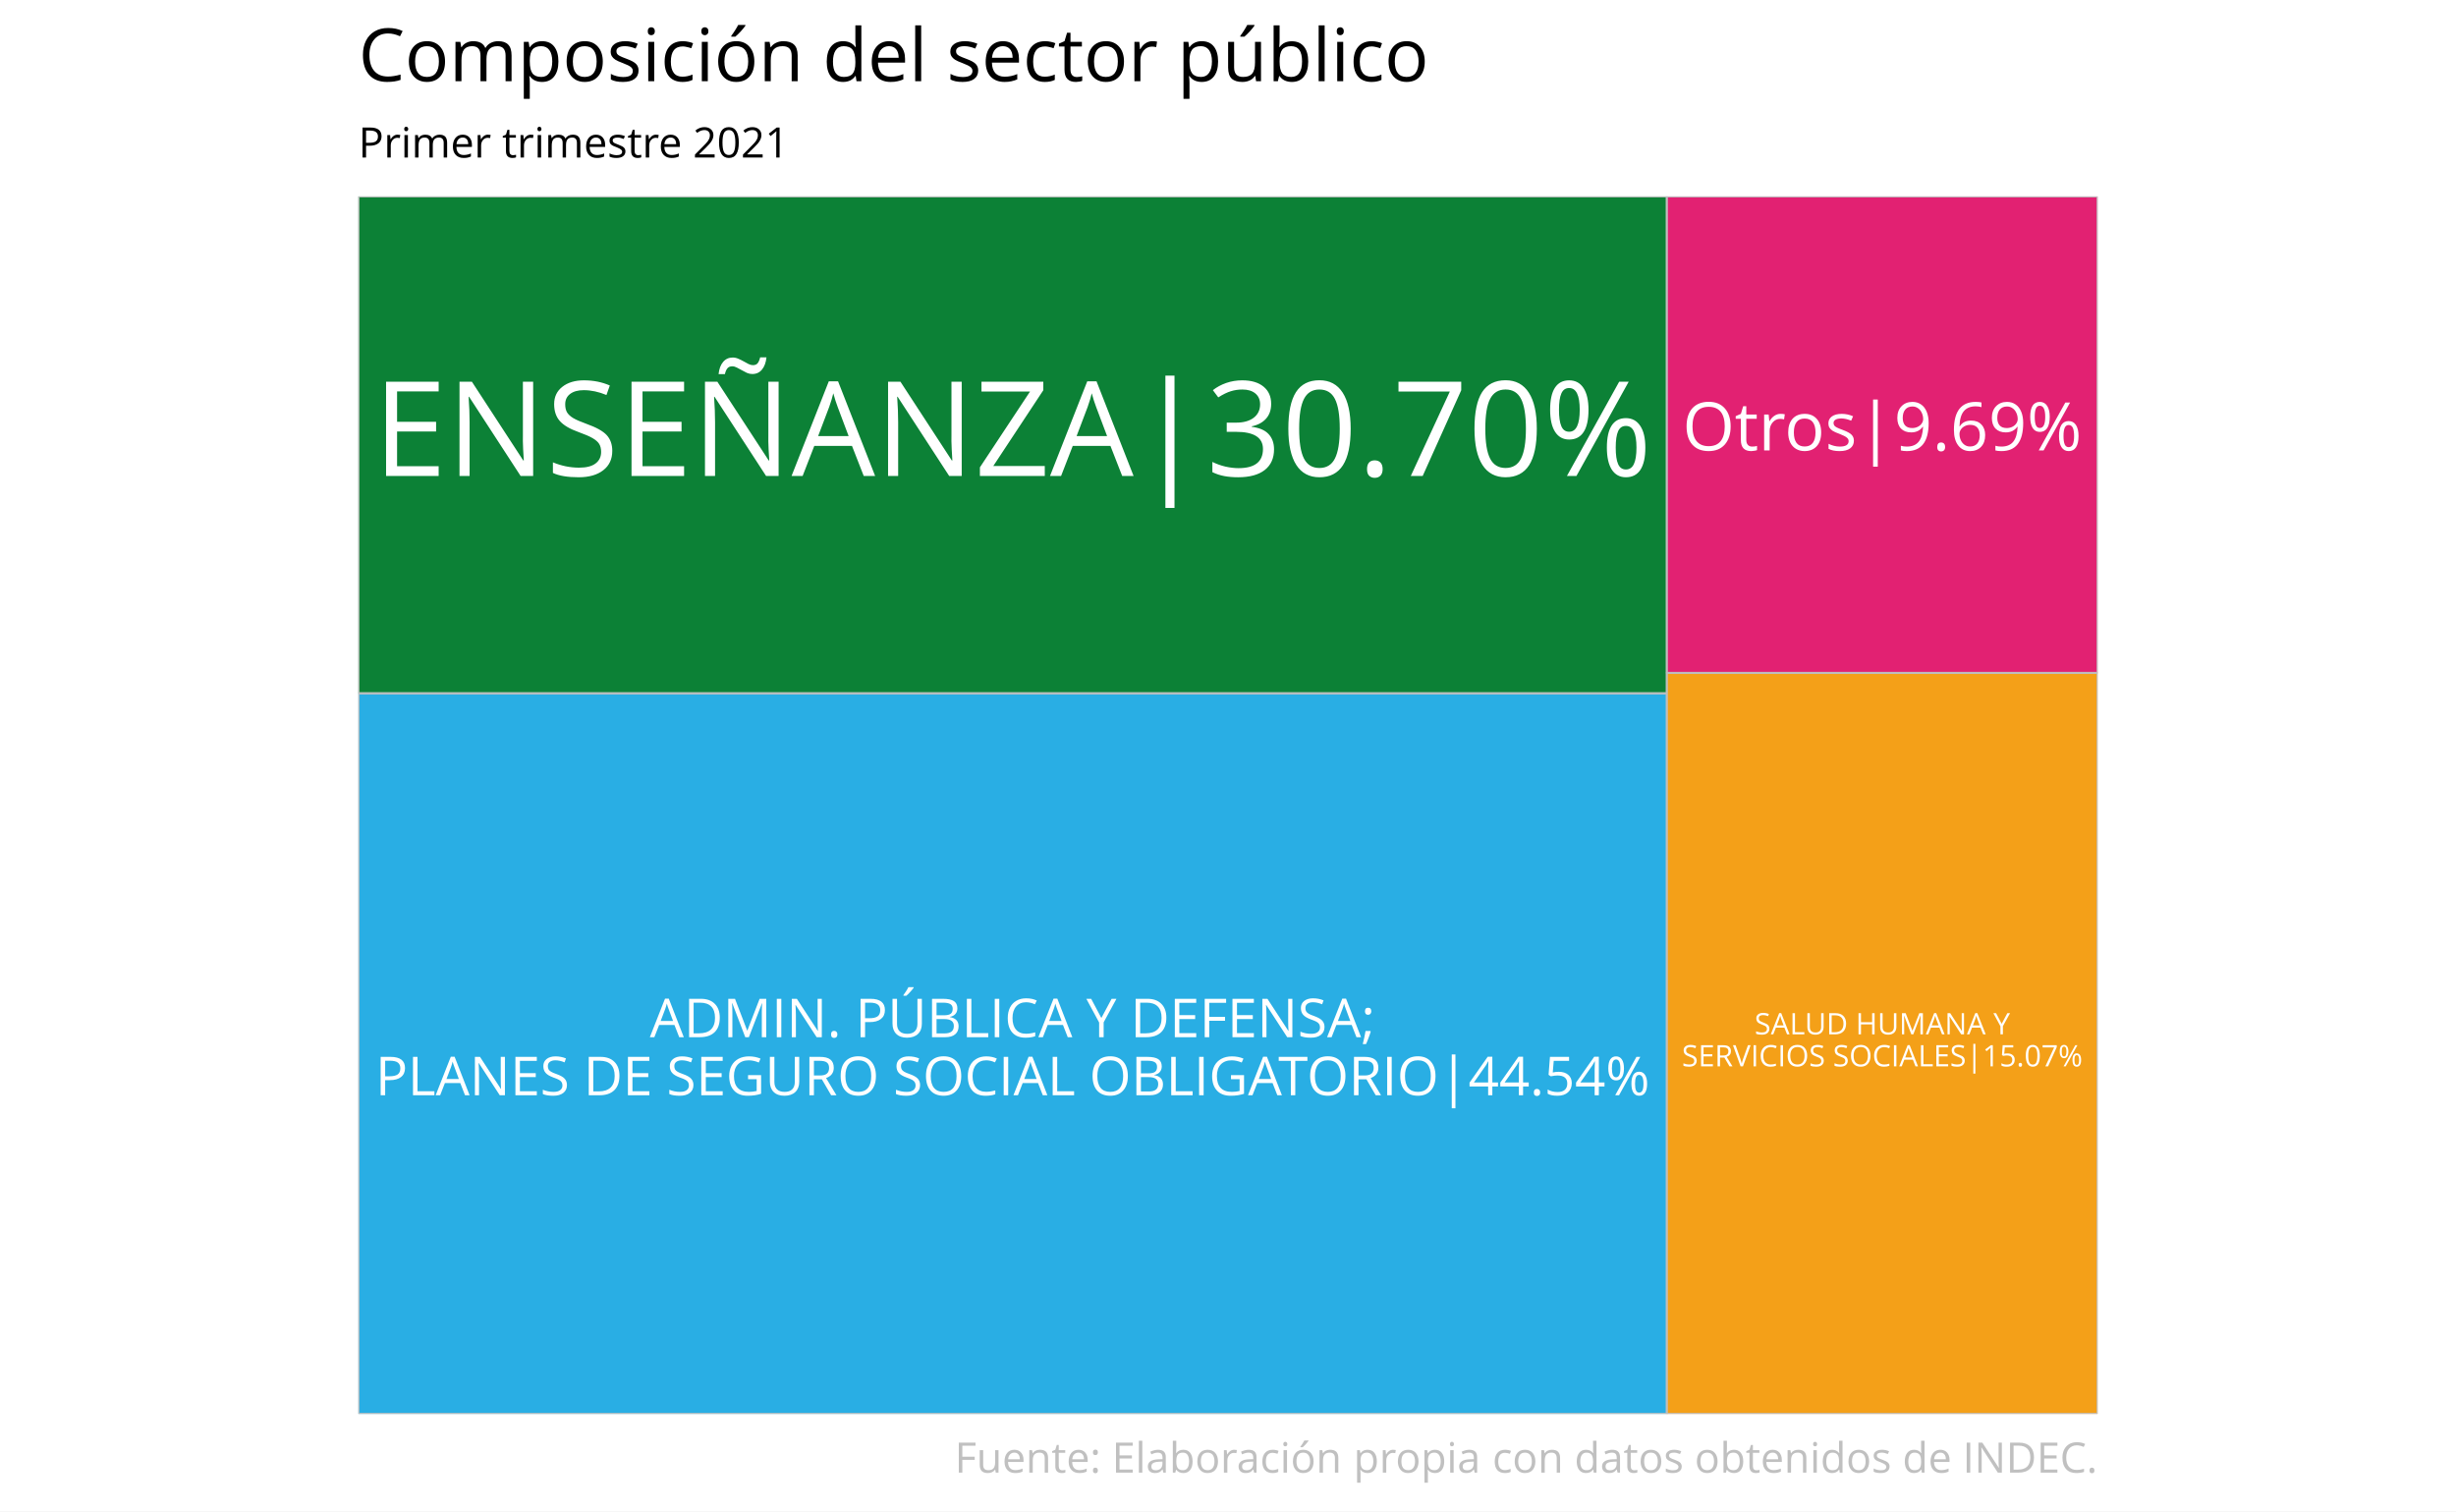
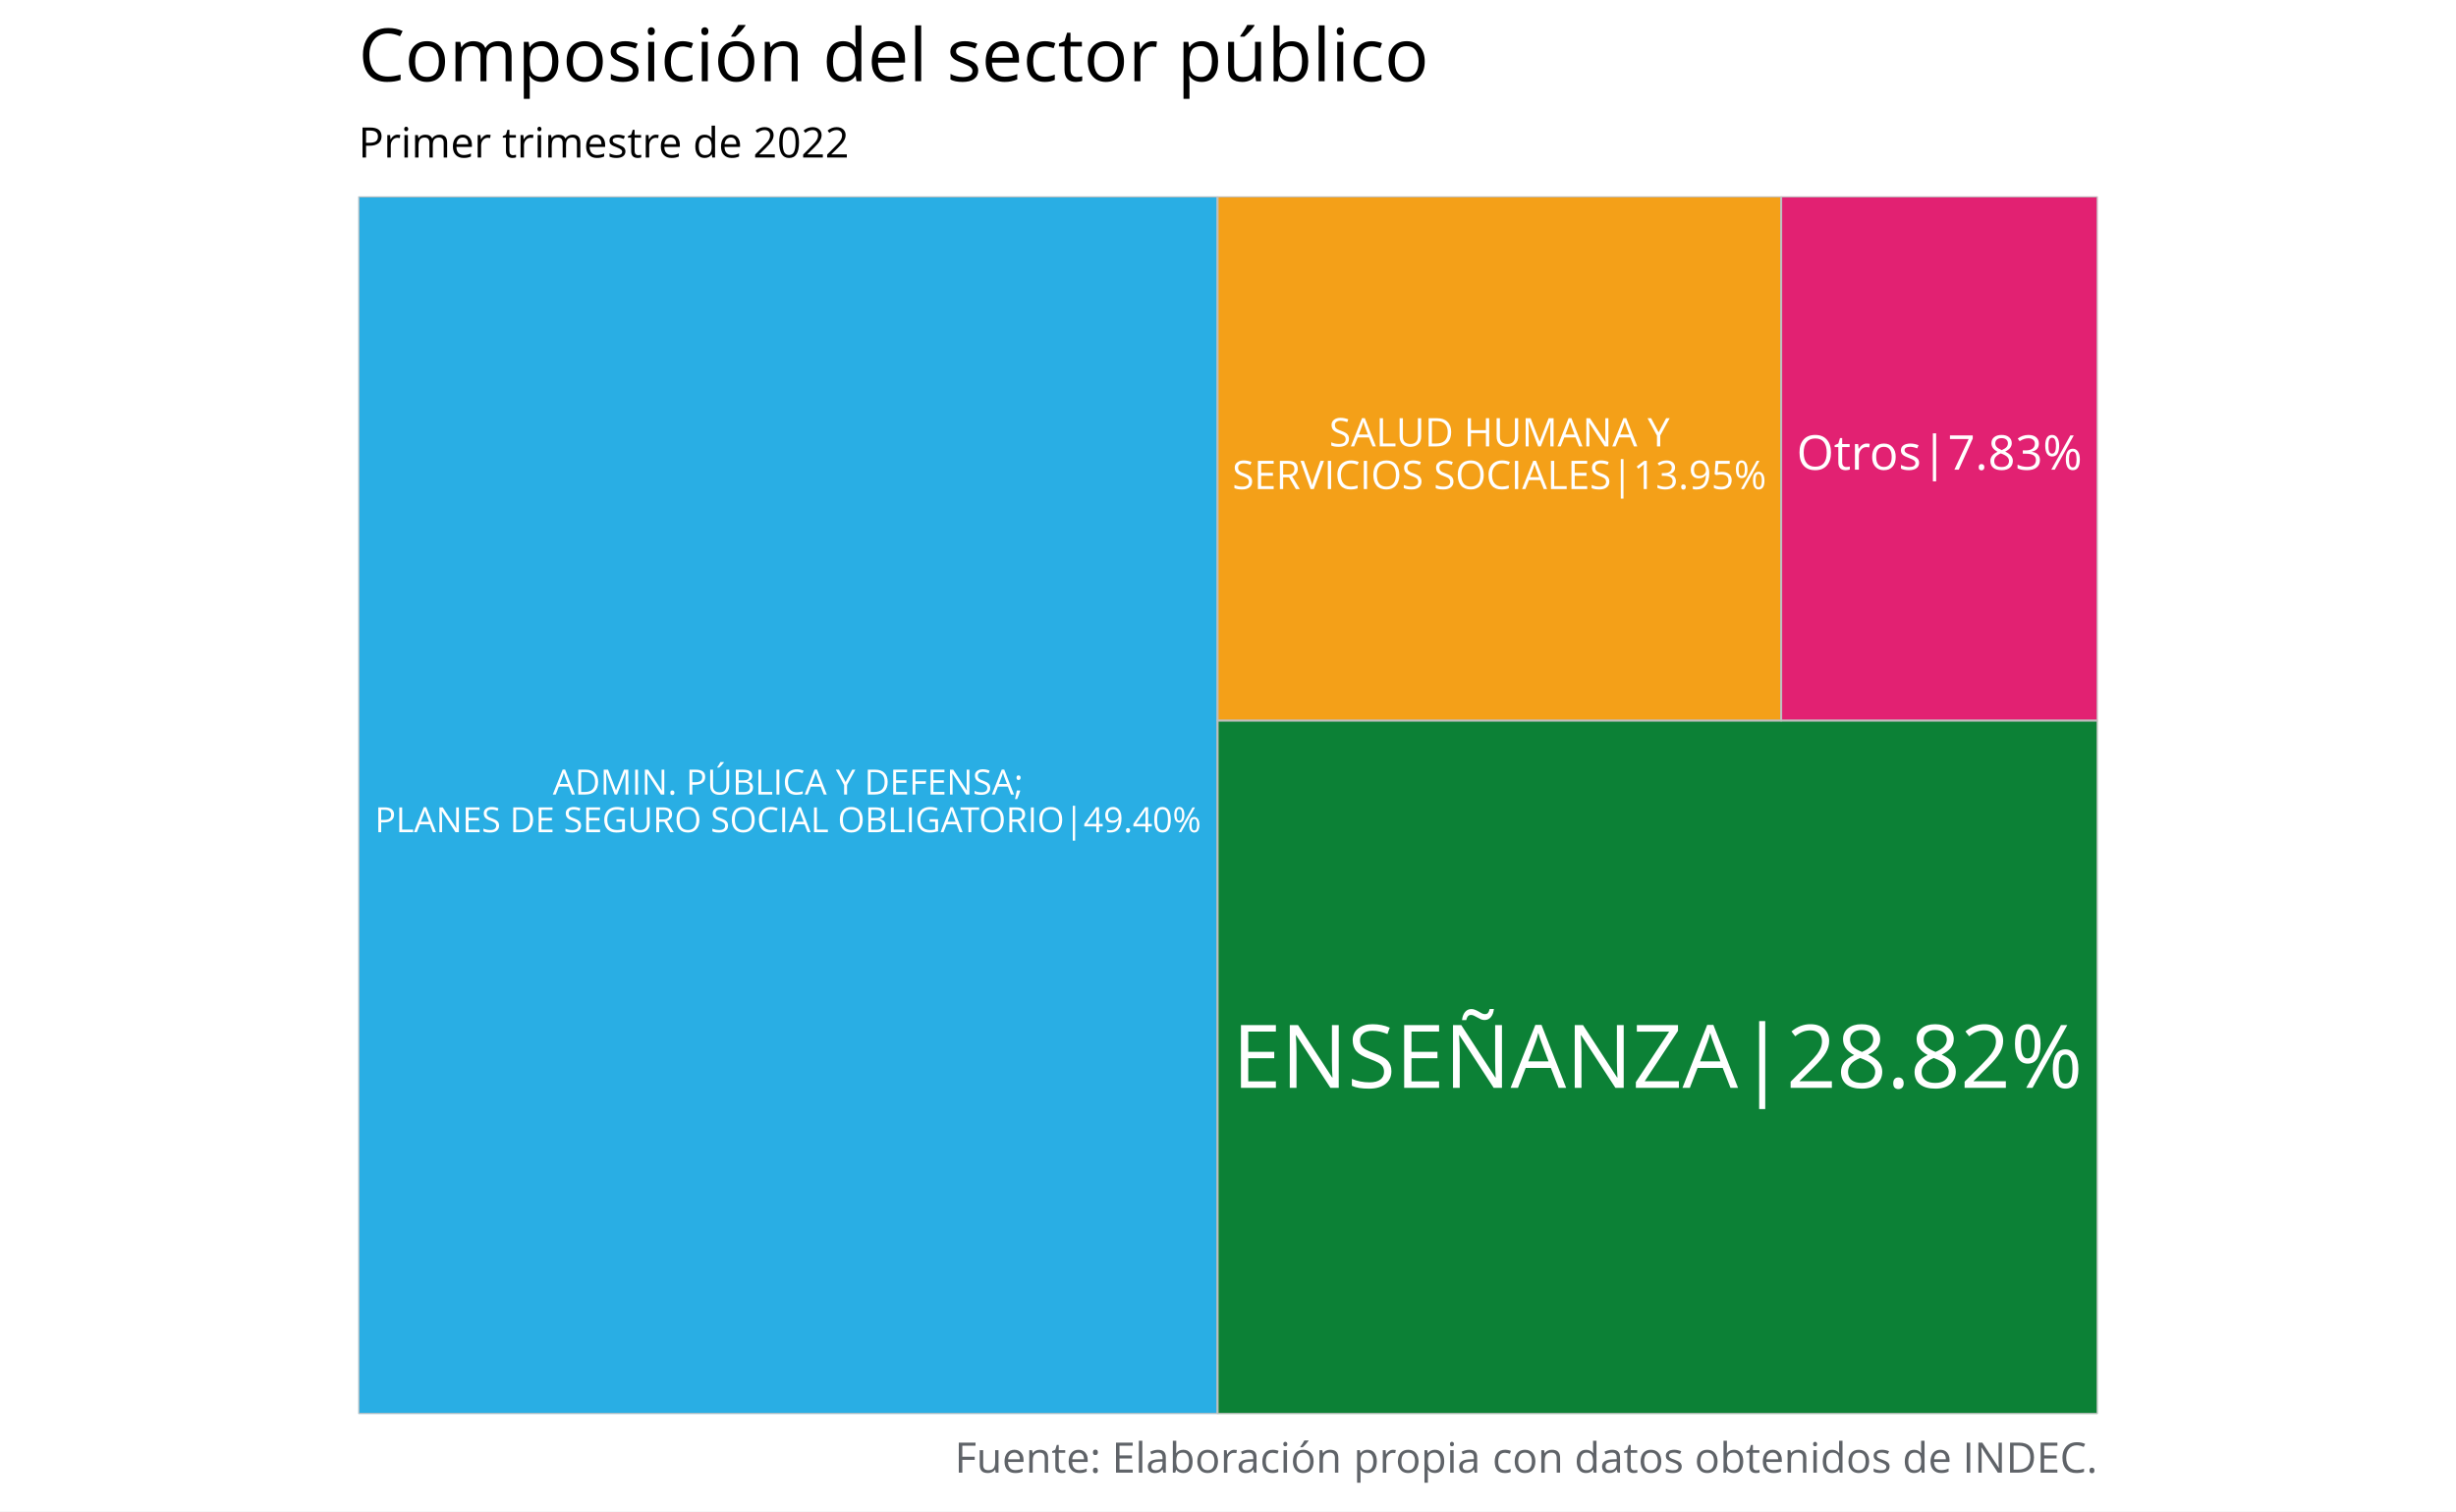
<svg xmlns="http://www.w3.org/2000/svg" class="svglite" width="468.00pt" height="288.00pt" viewBox="0 0 468.00 288.00">
  <defs>
    <style type="text/css">
    .svglite line, .svglite polyline, .svglite polygon, .svglite path, .svglite rect, .svglite circle {
      fill: none;
      stroke: #000000;
      stroke-linecap: round;
      stroke-linejoin: round;
      stroke-miterlimit: 10.00;
    }
  </style>
  </defs>
  <rect width="100%" height="100%" style="stroke: none; fill: #FFFFFF;" />
  <defs>
    <clipPath id="cpMC4wMHw0NjguMDB8MC4wMHwyODguMDA=">
      <rect x="0.00" y="0.00" width="468.00" height="288.00" />
    </clipPath>
  </defs>
  <g clip-path="url(#cpMC4wMHw0NjguMDB8MC4wMHwyODguMDA=)">
</g>
  <defs>
    <clipPath id="cpNjIuODJ8NDA1LjE4fDAuMDB8Mjg4LjAw">
      <rect x="62.82" y="0.00" width="342.36" height="288.00" />
    </clipPath>
  </defs>
  <g clip-path="url(#cpNjIuODJ8NDA1LjE4fDAuMDB8Mjg4LjAw)">
</g>
  <g clip-path="url(#cpMC4wMHw0NjguMDB8MC4wMHwyODguMDA=)">
</g>
  <defs>
    <clipPath id="cpNjguMzB8Mzk5LjcwfDM3LjQzfDI2OS40MQ==">
      <rect x="68.30" y="37.43" width="331.40" height="231.98" />
    </clipPath>
  </defs>
  <g clip-path="url(#cpNjguMzB8Mzk5LjcwfDM3LjQzfDI2OS40MQ==)">
    <rect x="68.30" y="37.43" width="331.40" height="231.98" style="stroke-width: 1.07; stroke: none; fill: #EBEBEB;" />
-     <polygon points="68.30,269.41 317.63,269.41 317.63,269.41 317.63,269.41 317.63,269.41 317.63,269.41 317.63,269.41 317.63,269.41 317.63,269.41 317.63,269.41 317.63,269.41 317.63,269.41 317.63,269.41 317.63,269.41 317.63,132.08 317.63,132.08 317.63,132.08 317.63,132.08 317.63,132.08 317.63,132.08 317.63,132.08 317.63,132.08 317.63,132.08 317.63,132.08 317.63,132.08 317.63,132.08 68.30,132.08 68.30,132.08 68.30,132.08 68.30,132.08 68.30,132.08 68.30,132.08 68.30,132.08 68.30,132.08 68.30,132.08 68.30,132.08 68.30,132.08 68.30,132.08 68.30,132.08 68.30,269.41 68.30,269.41 68.30,269.41 68.30,269.41 68.30,269.41 68.30,269.41 68.30,269.41 68.30,269.41 68.30,269.41 68.30,269.41 68.30,269.41 68.30,269.41 " style="stroke-width: 0.38; stroke: #BEBEBE; fill: #29AEE4;" />
-     <polygon points="68.30,132.08 317.63,132.08 317.63,132.08 317.63,132.08 317.63,132.08 317.63,132.08 317.63,132.08 317.63,132.08 317.63,132.08 317.63,132.08 317.63,132.08 317.63,132.08 317.63,132.08 317.63,132.08 317.63,37.43 317.63,37.43 317.63,37.43 317.63,37.43 317.63,37.43 317.63,37.43 317.63,37.43 317.63,37.43 317.63,37.43 317.63,37.43 317.63,37.43 317.63,37.43 68.30,37.43 68.30,37.43 68.30,37.43 68.30,37.43 68.30,37.43 68.30,37.43 68.30,37.43 68.30,37.43 68.30,37.43 68.30,37.43 68.30,37.43 68.30,37.43 68.30,37.43 68.30,132.08 68.30,132.08 68.30,132.08 68.30,132.08 68.30,132.08 68.30,132.08 68.30,132.08 68.30,132.08 68.30,132.08 68.30,132.08 68.30,132.08 68.30,132.08 " style="stroke-width: 0.38; stroke: #BEBEBE; fill: #0C8136;" />
-     <polygon points="317.63,269.41 399.70,269.41 399.70,269.41 399.70,269.41 399.70,269.41 399.70,269.41 399.70,269.41 399.70,269.41 399.70,269.41 399.70,269.41 399.70,269.41 399.70,269.41 399.70,269.41 399.70,269.41 399.70,128.21 399.70,128.21 399.70,128.21 399.70,128.21 399.70,128.21 399.70,128.21 399.70,128.21 399.70,128.21 399.70,128.21 399.70,128.21 399.70,128.21 399.70,128.21 317.63,128.21 317.63,128.21 317.63,128.21 317.63,128.21 317.63,128.21 317.63,128.21 317.63,128.21 317.63,128.21 317.63,128.21 317.63,128.21 317.63,128.21 317.63,128.21 317.63,128.21 317.63,269.41 317.63,269.41 317.63,269.41 317.63,269.41 317.63,269.41 317.63,269.41 317.63,269.41 317.63,269.41 317.63,269.41 317.63,269.41 317.63,269.41 317.63,269.41 " style="stroke-width: 0.38; stroke: #BEBEBE; fill: #F4A018;" />
-     <polygon points="317.63,128.21 399.70,128.21 399.70,128.21 399.70,128.21 399.70,128.21 399.70,128.21 399.70,128.21 399.70,128.21 399.70,128.21 399.70,128.21 399.70,128.21 399.70,128.21 399.70,128.21 399.70,128.21 399.70,37.43 399.70,37.43 399.70,37.43 399.70,37.43 399.70,37.43 399.70,37.43 399.70,37.43 399.70,37.43 399.70,37.43 399.70,37.43 399.70,37.43 399.70,37.43 317.63,37.43 317.63,37.43 317.63,37.43 317.63,37.43 317.63,37.43 317.63,37.43 317.63,37.43 317.63,37.43 317.63,37.43 317.63,37.43 317.63,37.43 317.63,37.43 317.63,37.43 317.63,128.21 317.63,128.21 317.63,128.21 317.63,128.21 317.63,128.21 317.63,128.21 317.63,128.21 317.63,128.21 317.63,128.21 317.63,128.21 317.63,128.21 317.63,128.21 " style="stroke-width: 0.38; stroke: #BEBEBE; fill: #E22172;" />
-     <text x="192.96" y="197.63" text-anchor="middle" style="font-size: 10.24px; fill: #FFFFFF; font-family: Open Sans;" textLength="143.44px" lengthAdjust="spacingAndGlyphs">ADMIN. PÚBLICA Y DEFENSA;  </text>
-     <text x="192.96" y="208.69" text-anchor="middle" style="font-size: 10.24px; fill: #FFFFFF; font-family: Open Sans;" textLength="243.58px" lengthAdjust="spacingAndGlyphs">PLANES DE SEGURO SOCIAL OBLIGATORIO|44.54%</text>
-     <text x="192.96" y="90.69" text-anchor="middle" style="font-size: 25.16px; fill: #FFFFFF; font-family: Open Sans;" textLength="243.68px" lengthAdjust="spacingAndGlyphs">ENSEÑANZA|30.70%</text>
-     <text x="358.67" y="197.09" text-anchor="middle" style="font-size: 5.65px; fill: #FFFFFF; font-family: Open Sans;" textLength="50.10px" lengthAdjust="spacingAndGlyphs">SALUD HUMANA Y </text>
-     <text x="358.67" y="203.19" text-anchor="middle" style="font-size: 5.65px; fill: #FFFFFF; font-family: Open Sans;" textLength="76.20px" lengthAdjust="spacingAndGlyphs">SERVICIOS SOCIALES|15.07%</text>
-     <text x="358.67" y="85.83" text-anchor="middle" style="font-size: 12.78px; fill: #FFFFFF; font-family: Open Sans;" textLength="76.38px" lengthAdjust="spacingAndGlyphs">Otros|9.69%</text>
+     <polygon points="68.30,269.41 232.02,269.41 232.02,269.41 232.02,269.41 232.02,269.41 232.02,269.41 232.02,269.41 232.02,269.41 232.02,269.41 232.02,269.41 232.02,269.41 232.02,269.41 232.02,269.41 232.02,269.41 232.02,37.43 232.02,37.43 232.02,37.43 232.02,37.43 232.02,37.43 232.02,37.43 232.02,37.43 232.02,37.43 232.02,37.43 232.02,37.43 232.02,37.43 232.02,37.43 68.30,37.43 68.30,37.43 68.30,37.43 68.30,37.43 68.30,37.43 68.30,37.43 68.30,37.43 68.30,37.43 68.30,37.43 68.30,37.43 68.30,37.43 68.30,37.43 68.30,37.43 68.30,269.41 68.30,269.41 68.30,269.41 68.30,269.41 68.30,269.41 68.30,269.41 68.30,269.41 68.30,269.41 68.30,269.41 68.30,269.41 68.30,269.41 68.30,269.41 " style="stroke-width: 0.38; stroke: #BEBEBE; fill: #29AEE4;" />
+     <polygon points="232.02,269.41 399.70,269.41 399.70,269.41 399.70,269.41 399.70,269.41 399.70,269.41 399.70,269.41 399.70,269.41 399.70,269.41 399.70,269.41 399.70,269.41 399.70,269.41 399.70,269.41 399.70,269.41 399.70,137.28 399.70,137.28 399.70,137.28 399.70,137.28 399.70,137.28 399.70,137.28 399.70,137.28 399.70,137.28 399.70,137.28 399.70,137.28 399.70,137.28 399.70,137.28 232.02,137.28 232.02,137.28 232.02,137.28 232.02,137.28 232.02,137.28 232.02,137.28 232.02,137.28 232.02,137.28 232.02,137.28 232.02,137.28 232.02,137.28 232.02,137.28 232.02,137.28 232.02,269.41 232.02,269.41 232.02,269.41 232.02,269.41 232.02,269.41 232.02,269.41 232.02,269.41 232.02,269.41 232.02,269.41 232.02,269.41 232.02,269.41 232.02,269.41 " style="stroke-width: 0.38; stroke: #BEBEBE; fill: #0C8136;" />
+     <polygon points="232.02,137.28 339.41,137.28 339.41,137.28 339.41,137.28 339.41,137.28 339.41,137.28 339.41,137.28 339.41,137.28 339.41,137.28 339.41,137.28 339.41,137.28 339.41,137.28 339.41,137.28 339.41,137.28 339.41,37.43 339.41,37.43 339.41,37.43 339.41,37.43 339.41,37.43 339.41,37.43 339.41,37.43 339.41,37.43 339.41,37.43 339.41,37.43 339.41,37.43 339.41,37.43 232.02,37.43 232.02,37.43 232.02,37.43 232.02,37.43 232.02,37.43 232.02,37.43 232.02,37.43 232.02,37.43 232.02,37.43 232.02,37.43 232.02,37.43 232.02,37.43 232.02,37.43 232.02,137.28 232.02,137.28 232.02,137.28 232.02,137.28 232.02,137.28 232.02,137.28 232.02,137.28 232.02,137.28 232.02,137.28 232.02,137.28 232.02,137.28 232.02,137.28 " style="stroke-width: 0.38; stroke: #BEBEBE; fill: #F4A018;" />
+     <polygon points="339.41,137.28 399.70,137.28 399.70,137.28 399.70,137.28 399.70,137.28 399.70,137.28 399.70,137.28 399.70,137.28 399.70,137.28 399.70,137.28 399.70,137.28 399.70,137.28 399.70,137.28 399.70,137.28 399.70,37.43 399.70,37.43 399.70,37.43 399.70,37.43 399.70,37.43 399.70,37.43 399.70,37.43 399.70,37.43 399.70,37.43 399.70,37.43 399.70,37.43 399.70,37.43 339.41,37.43 339.41,37.43 339.41,37.43 339.41,37.43 339.41,37.43 339.41,37.43 339.41,37.43 339.41,37.43 339.41,37.43 339.41,37.43 339.41,37.43 339.41,37.43 339.41,37.43 339.41,137.28 339.41,137.28 339.41,137.28 339.41,137.28 339.41,137.28 339.41,137.28 339.41,137.28 339.41,137.28 339.41,137.28 339.41,137.28 339.41,137.28 339.41,137.28 " style="stroke-width: 0.38; stroke: #BEBEBE; fill: #E22172;" />
+     <text x="150.16" y="151.39" text-anchor="middle" style="font-size: 6.64px; fill: #FFFFFF; font-family: Open Sans;" textLength="92.90px" lengthAdjust="spacingAndGlyphs">ADMIN. PÚBLICA Y DEFENSA;  </text>
+     <text x="150.16" y="158.57" text-anchor="middle" style="font-size: 6.64px; fill: #FFFFFF; font-family: Open Sans;" textLength="157.74px" lengthAdjust="spacingAndGlyphs">PLANES DE SEGURO SOCIAL OBLIGATORIO|49.40%</text>
+     <text x="315.86" y="207.28" text-anchor="middle" style="font-size: 16.73px; fill: #FFFFFF; font-family: Open Sans;" textLength="161.95px" lengthAdjust="spacingAndGlyphs">ENSEÑANZA|28.82%</text>
+     <text x="285.72" y="85.06" text-anchor="middle" style="font-size: 7.53px; fill: #FFFFFF; font-family: Open Sans;" textLength="66.79px" lengthAdjust="spacingAndGlyphs">SALUD HUMANA Y </text>
+     <text x="285.72" y="93.19" text-anchor="middle" style="font-size: 7.53px; fill: #FFFFFF; font-family: Open Sans;" textLength="101.60px" lengthAdjust="spacingAndGlyphs">SERVICIOS SOCIALES|13.95%</text>
+     <text x="369.56" y="89.50" text-anchor="middle" style="font-size: 9.14px; fill: #FFFFFF; font-family: Open Sans;" textLength="54.50px" lengthAdjust="spacingAndGlyphs">Otros|7.83%</text>
  </g>
  <g clip-path="url(#cpMC4wMHw0NjguMDB8MC4wMHwyODguMDA=)">
-     <text x="68.30" y="30.02" style="font-size: 8.00px; font-family: Open Sans;" textLength="82.18px" lengthAdjust="spacingAndGlyphs">Primer trimestre 2021</text>
+     <text x="68.30" y="30.02" style="font-size: 8.00px; font-family: Open Sans;" textLength="93.65px" lengthAdjust="spacingAndGlyphs">Primer trimestre de 2022</text>
    <text x="68.30" y="15.47" style="font-size: 14.00px; font-family: Open Sans;" textLength="203.90px" lengthAdjust="spacingAndGlyphs">Composición del sector público</text>
-     <text x="181.92" y="280.60" style="font-size: 8.00px; fill: #C0C0C0; font-family: Open Sans;" textLength="27.87px" lengthAdjust="spacingAndGlyphs">Fuente:</text>
-     <text x="211.88" y="280.60" style="font-size: 8.00px; fill: #C0C0C0; font-family: Open Sans;" textLength="43.95px" lengthAdjust="spacingAndGlyphs">Elaboración</text>
-     <text x="257.91" y="280.60" style="font-size: 8.00px; fill: #C0C0C0; font-family: Open Sans;" textLength="24.38px" lengthAdjust="spacingAndGlyphs">propia</text>
-     <text x="284.37" y="280.60" style="font-size: 8.00px; fill: #C0C0C0; font-family: Open Sans;" textLength="13.55px" lengthAdjust="spacingAndGlyphs">con</text>
-     <text x="300.00" y="280.60" style="font-size: 8.00px; fill: #C0C0C0; font-family: Open Sans;" textLength="20.82px" lengthAdjust="spacingAndGlyphs">datos</text>
-     <text x="322.90" y="280.60" style="font-size: 8.00px; fill: #C0C0C0; font-family: Open Sans;" textLength="37.53px" lengthAdjust="spacingAndGlyphs">obtenidos</text>
-     <text x="362.51" y="280.60" style="font-size: 8.00px; fill: #C0C0C0; font-family: Open Sans;" textLength="9.39px" lengthAdjust="spacingAndGlyphs">de</text>
-     <text x="373.98" y="280.60" style="font-size: 8.00px; fill: #C0C0C0; font-family: Open Sans;" textLength="25.73px" lengthAdjust="spacingAndGlyphs">INDEC.</text>
+     <text x="181.92" y="280.60" style="font-size: 8.00px; fill: #5F6368; font-family: Open Sans;" textLength="27.87px" lengthAdjust="spacingAndGlyphs">Fuente:</text>
+     <text x="211.88" y="280.60" style="font-size: 8.00px; fill: #5F6368; font-family: Open Sans;" textLength="43.95px" lengthAdjust="spacingAndGlyphs">Elaboración</text>
+     <text x="257.91" y="280.60" style="font-size: 8.00px; fill: #5F6368; font-family: Open Sans;" textLength="24.38px" lengthAdjust="spacingAndGlyphs">propia</text>
+     <text x="284.37" y="280.60" style="font-size: 8.00px; fill: #5F6368; font-family: Open Sans;" textLength="13.55px" lengthAdjust="spacingAndGlyphs">con</text>
+     <text x="300.00" y="280.60" style="font-size: 8.00px; fill: #5F6368; font-family: Open Sans;" textLength="20.82px" lengthAdjust="spacingAndGlyphs">datos</text>
+     <text x="322.90" y="280.60" style="font-size: 8.00px; fill: #5F6368; font-family: Open Sans;" textLength="37.53px" lengthAdjust="spacingAndGlyphs">obtenidos</text>
+     <text x="362.51" y="280.60" style="font-size: 8.00px; fill: #5F6368; font-family: Open Sans;" textLength="9.39px" lengthAdjust="spacingAndGlyphs">de</text>
+     <text x="373.98" y="280.60" style="font-size: 8.00px; fill: #5F6368; font-family: Open Sans;" textLength="25.73px" lengthAdjust="spacingAndGlyphs">INDEC.</text>
  </g>
</svg>
